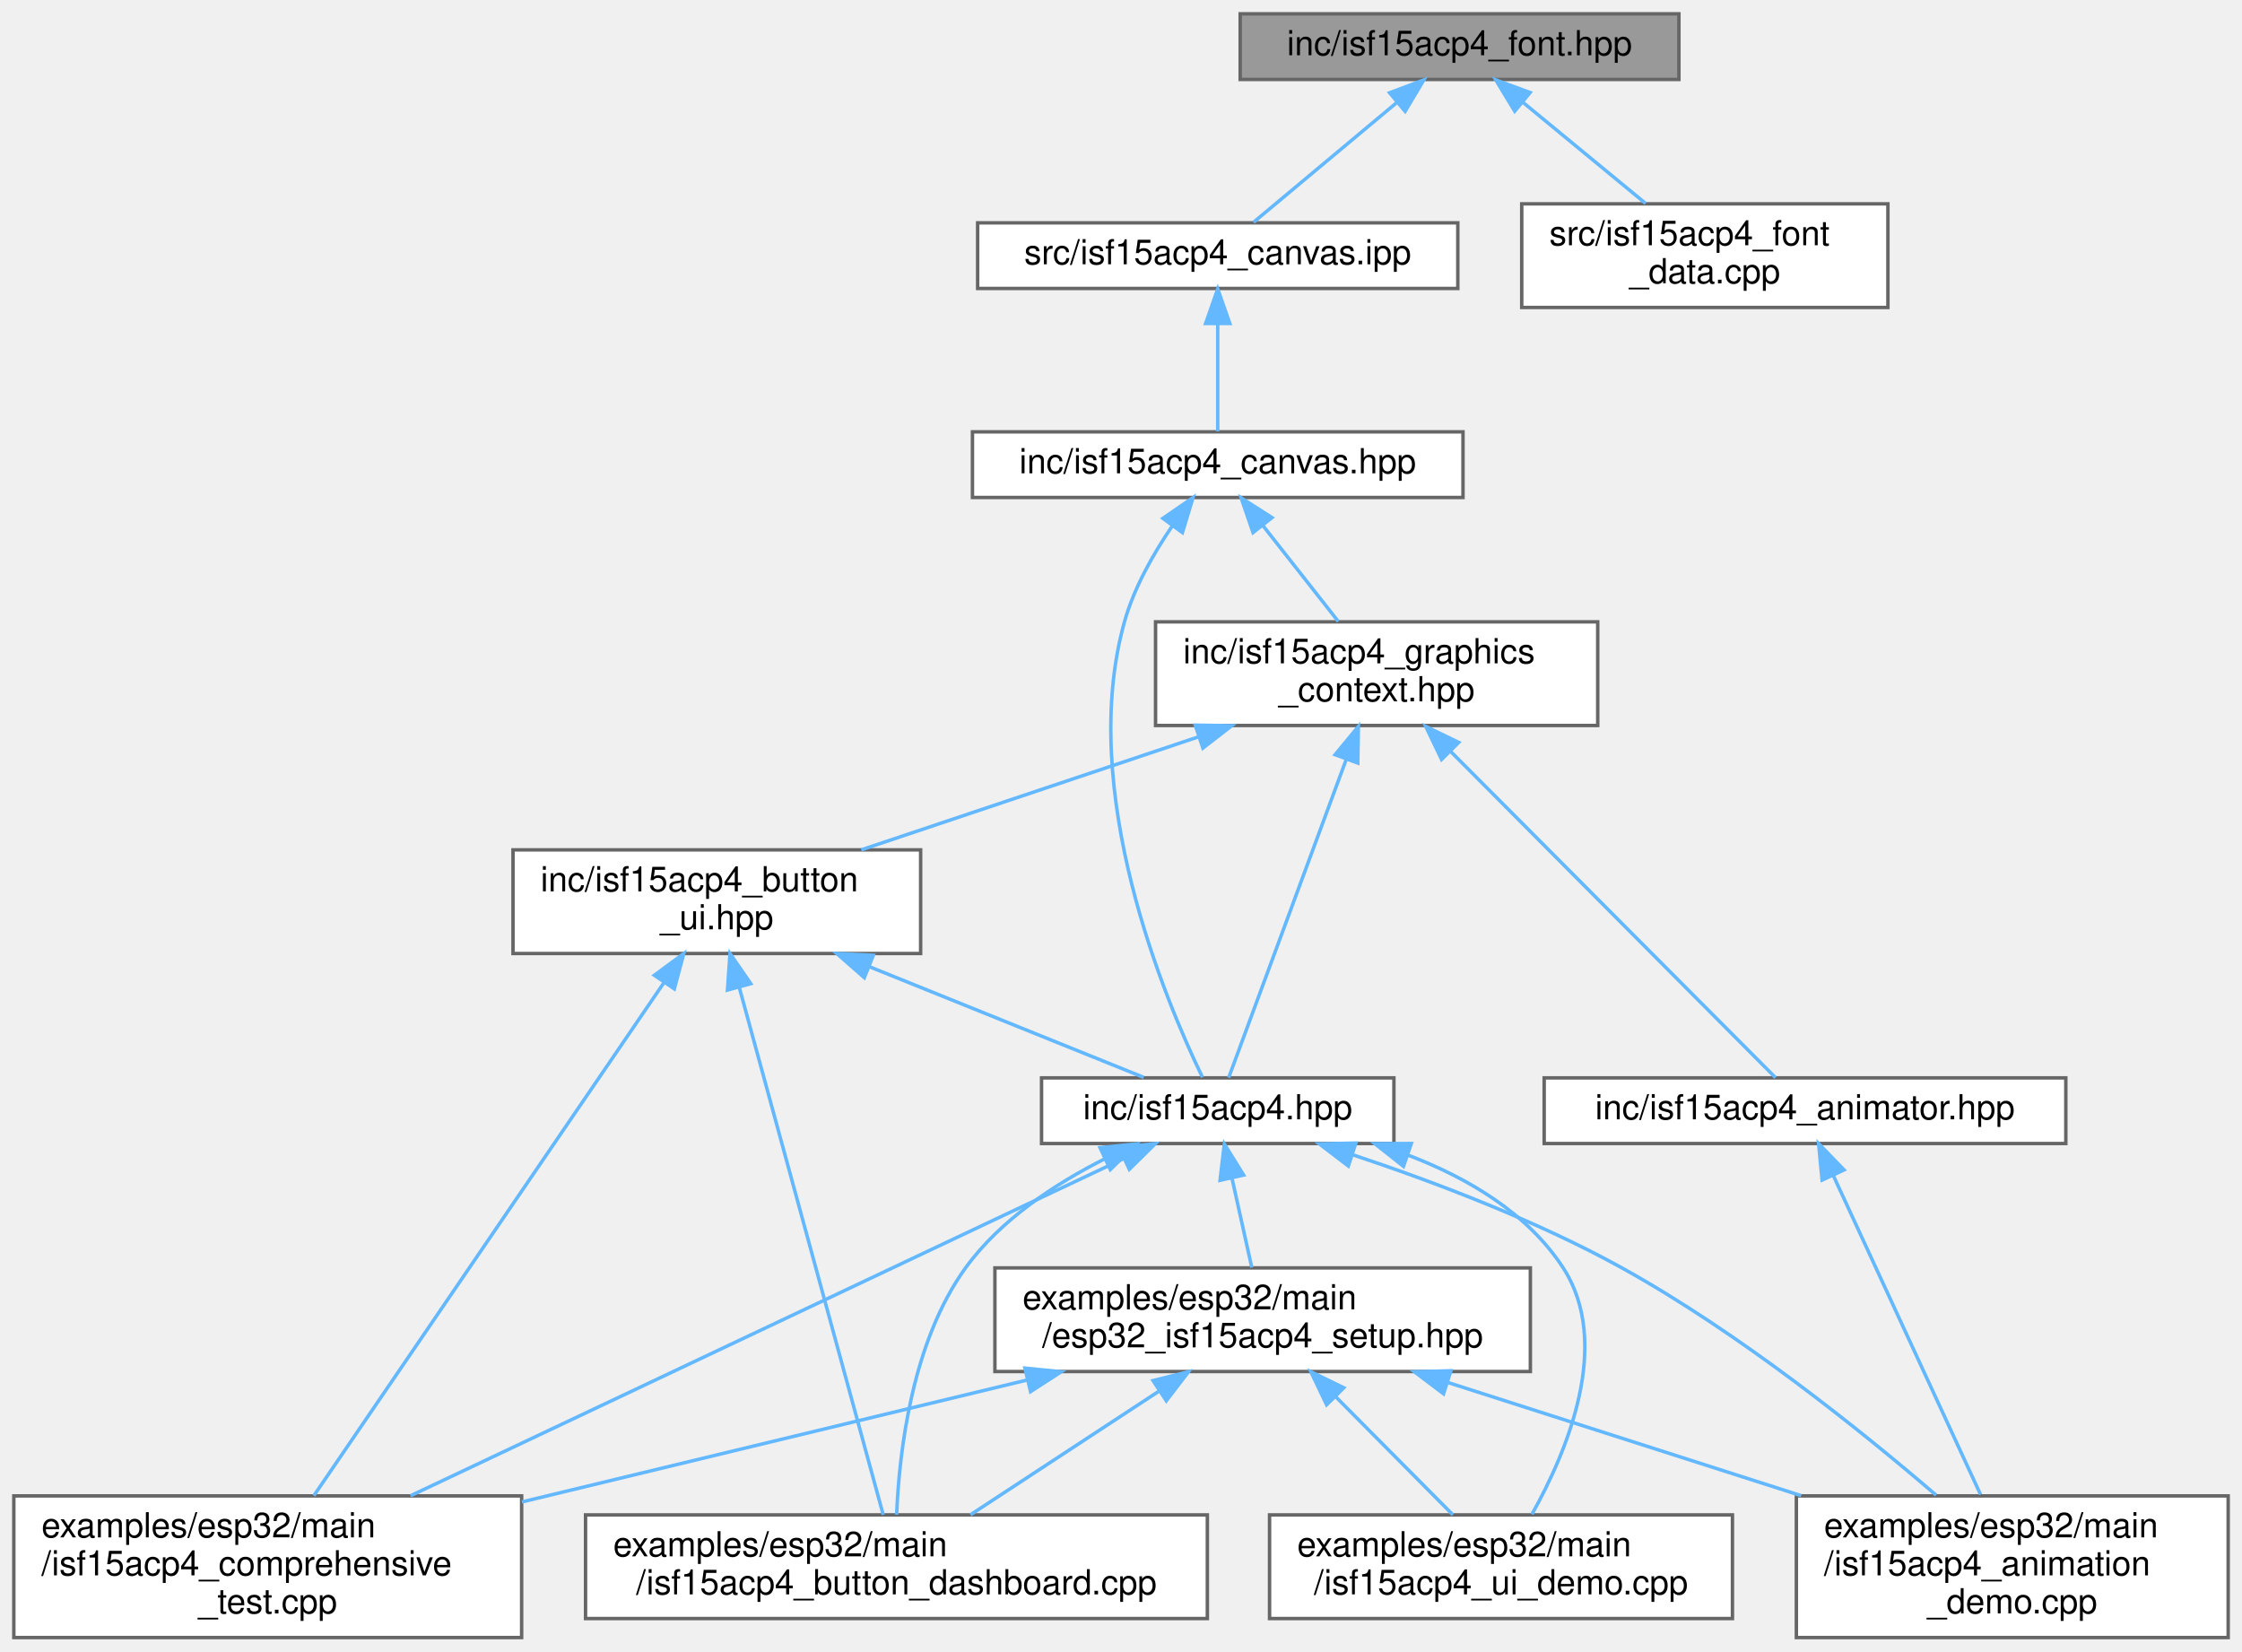
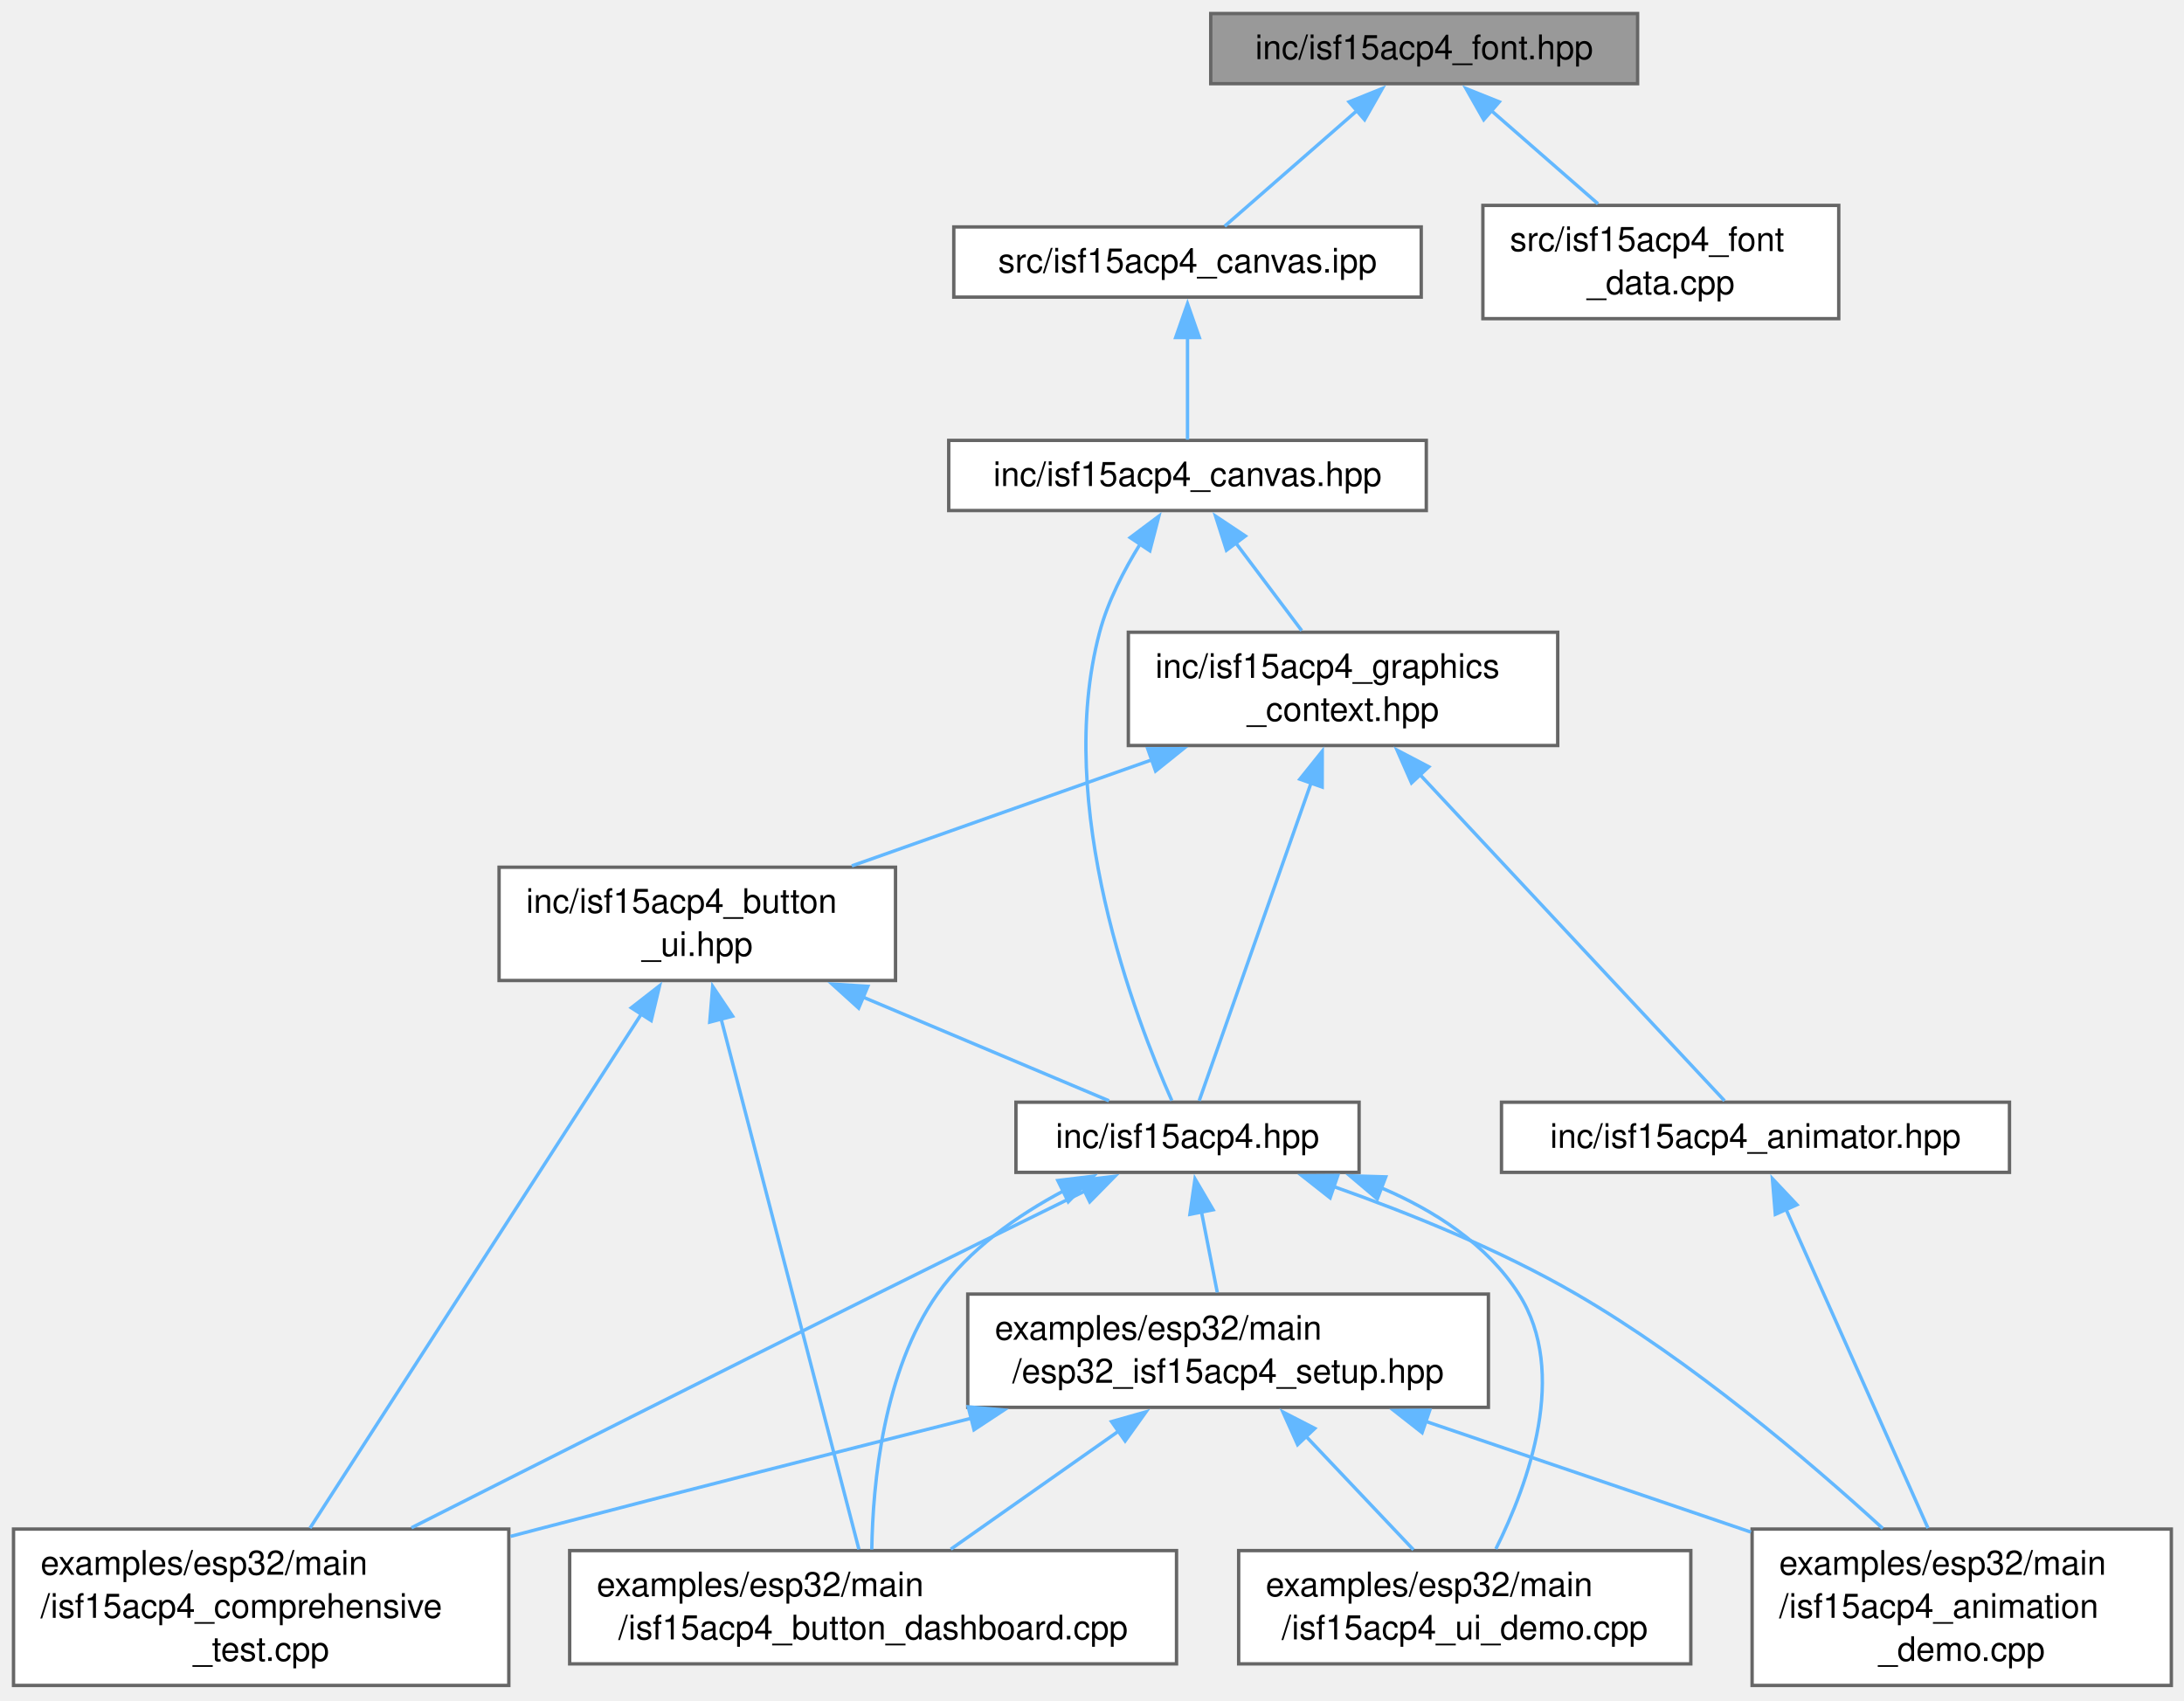
- <svg xmlns="http://www.w3.org/2000/svg" xmlns:xlink="http://www.w3.org/1999/xlink" width="649pt" height="478pt" viewBox="0.00 0.00 649.00 478.00">
-   <g id="graph0" class="graph" transform="scale(1 1) rotate(0) translate(4 474)">
+ <svg xmlns="http://www.w3.org/2000/svg" xmlns:xlink="http://www.w3.org/1999/xlink" width="646pt" height="503pt" viewBox="0.00 0.00 646.00 503.00">
+   <g id="graph0" class="graph" transform="scale(1 1) rotate(0) translate(4 498.5)">
    <g id="Node000001" class="node">
      <g id="a_Node000001">
        <a xlink:title="Compact 5x7 bitmap font for SmartDisplay text rendering.">
-           <polygon fill="#999999" stroke="#666666" points="482,-470 355,-470 355,-451 482,-451 482,-470" />
-           <text text-anchor="middle" x="418.5" y="-458" font-family="Helvetica,sans-Serif" font-size="10.00">inc/isf15acp4_font.hpp</text>
+           <polygon fill="#999999" stroke="#666666" points="480.38,-494.5 354.12,-494.5 354.12,-473.75 480.38,-473.75 480.38,-494.5" />
+           <text xml:space="preserve" text-anchor="middle" x="417.25" y="-481" font-family="Helvetica,sans-Serif" font-size="10.00">inc/isf15acp4_font.hpp</text>
        </a>
      </g>
    </g>
    <g id="Node000002" class="node">
      <g id="a_Node000002">
        <a xlink:href="isf15acp4__canvas_8ipp.html" target="_top" xlink:title=" ">
-           <polygon fill="white" stroke="#666666" points="418,-409.5 279,-409.5 279,-390.5 418,-390.5 418,-409.5" />
-           <text text-anchor="middle" x="348.5" y="-397.5" font-family="Helvetica,sans-Serif" font-size="10.00">src/isf15acp4_canvas.ipp</text>
+           <polygon fill="white" stroke="#666666" points="416.38,-431.38 278.12,-431.38 278.12,-410.62 416.38,-410.62 416.38,-431.38" />
+           <text xml:space="preserve" text-anchor="middle" x="347.25" y="-417.88" font-family="Helvetica,sans-Serif" font-size="10.00">src/isf15acp4_canvas.ipp</text>
        </a>
      </g>
    </g>
    <g id="edge1_Node000001_Node000002" class="edge">
      <g id="a_edge1_Node000001_Node000002">
        <a xlink:title=" ">
-           <path fill="none" stroke="#63b8ff" d="M400.22,-444.22C387.05,-433.21 369.74,-418.75 358.87,-409.67" />
-           <polygon fill="#63b8ff" stroke="#63b8ff" points="398.25,-447.14 408.17,-450.87 402.74,-441.77 398.25,-447.14" />
+           <path fill="none" stroke="#63b8ff" d="M397.46,-465.85C384.75,-454.75 368.72,-440.75 358.24,-431.59" />
+           <polygon fill="#63b8ff" stroke="#63b8ff" points="395.03,-468.37 404.86,-472.31 399.63,-463.09 395.03,-468.37" />
        </a>
      </g>
    </g>
    <g id="Node000013" class="node">
      <g id="a_Node000013">
        <a xlink:href="isf15acp4__font__data_8cpp.html" target="_top" xlink:title="5x7 ASCII font glyph data for SmartDisplay text rendering.">
-           <polygon fill="white" stroke="#666666" points="542.5,-415 436.5,-415 436.5,-385 542.5,-385 542.5,-415" />
-           <text text-anchor="start" x="444.5" y="-403" font-family="Helvetica,sans-Serif" font-size="10.00">src/isf15acp4_font</text>
-           <text text-anchor="middle" x="489.5" y="-392" font-family="Helvetica,sans-Serif" font-size="10.00">_data.cpp</text>
+           <polygon fill="white" stroke="#666666" points="539.88,-437.75 434.62,-437.75 434.62,-404.25 539.88,-404.25 539.88,-437.75" />
+           <text xml:space="preserve" text-anchor="start" x="442.62" y="-424.25" font-family="Helvetica,sans-Serif" font-size="10.00">src/isf15acp4_font</text>
+           <text xml:space="preserve" text-anchor="middle" x="487.25" y="-411.5" font-family="Helvetica,sans-Serif" font-size="10.00">_data.cpp</text>
        </a>
      </g>
    </g>
    <g id="edge21_Node000001_Node000013" class="edge">
      <g id="a_edge21_Node000001_Node000013">
        <a xlink:title=" ">
-           <path fill="none" stroke="#63b8ff" d="M436.7,-444.5C447.68,-435.45 461.59,-424 472.37,-415.11" />
-           <polygon fill="#63b8ff" stroke="#63b8ff" points="434.47,-441.81 428.98,-450.87 438.92,-447.21 434.47,-441.81" />
+           <path fill="none" stroke="#63b8ff" d="M436.93,-465.94C446.87,-457.26 458.87,-446.78 468.66,-438.23" />
+           <polygon fill="#63b8ff" stroke="#63b8ff" points="434.87,-463.09 429.64,-472.31 439.47,-468.37 434.87,-463.09" />
        </a>
      </g>
    </g>
    <g id="Node000003" class="node">
      <g id="a_Node000003">
        <a xlink:href="isf15acp4__canvas_8hpp.html" target="_top" xlink:title="Software framebuffer and 2D drawing primitives for SmartDisplay OLEDs.">
-           <polygon fill="white" stroke="#666666" points="419.5,-349 277.5,-349 277.5,-330 419.5,-330 419.5,-349" />
-           <text text-anchor="middle" x="348.5" y="-337" font-family="Helvetica,sans-Serif" font-size="10.00">inc/isf15acp4_canvas.hpp</text>
+           <polygon fill="white" stroke="#666666" points="417.88,-368.25 276.62,-368.25 276.62,-347.5 417.88,-347.5 417.88,-368.25" />
+           <text xml:space="preserve" text-anchor="middle" x="347.25" y="-354.75" font-family="Helvetica,sans-Serif" font-size="10.00">inc/isf15acp4_canvas.hpp</text>
        </a>
      </g>
    </g>
    <g id="edge2_Node000002_Node000003" class="edge">
      <g id="a_edge2_Node000002_Node000003">
        <a xlink:title=" ">
-           <path fill="none" stroke="#63b8ff" d="M348.5,-380.16C348.5,-369.74 348.5,-357.3 348.5,-349.17" />
-           <polygon fill="#63b8ff" stroke="#63b8ff" points="345,-380.37 348.5,-390.37 352,-380.37 345,-380.37" />
+           <path fill="none" stroke="#63b8ff" d="M347.25,-398.74C347.25,-388.43 347.25,-376.56 347.25,-368.47" />
+           <polygon fill="#63b8ff" stroke="#63b8ff" points="343.75,-398.67 347.25,-408.67 350.75,-398.67 343.75,-398.67" />
        </a>
      </g>
    </g>
    <g id="Node000004" class="node">
      <g id="a_Node000004">
        <a xlink:href="isf15acp4_8hpp.html" target="_top" xlink:title="Hardware-agnostic driver for NKK SmartDisplay OLED pushbuttons and displays.">
-           <polygon fill="white" stroke="#666666" points="399.5,-162 297.5,-162 297.5,-143 399.5,-143 399.5,-162" />
-           <text text-anchor="middle" x="348.5" y="-150" font-family="Helvetica,sans-Serif" font-size="10.00">inc/isf15acp4.hpp</text>
+           <polygon fill="white" stroke="#666666" points="398,-172.5 296.5,-172.5 296.5,-151.75 398,-151.75 398,-172.5" />
+           <text xml:space="preserve" text-anchor="middle" x="347.25" y="-159" font-family="Helvetica,sans-Serif" font-size="10.00">inc/isf15acp4.hpp</text>
        </a>
      </g>
    </g>
    <g id="edge3_Node000003_Node000004" class="edge">
      <g id="a_edge3_Node000003_Node000004">
        <a xlink:title=" ">
-           <path fill="none" stroke="#63b8ff" d="M335.29,-321.68C329.89,-313.75 324.26,-303.88 321.5,-294 307.79,-244.96 333.35,-184.37 344.08,-162.17" />
-           <polygon fill="#63b8ff" stroke="#63b8ff" points="332.63,-323.96 341.35,-329.97 338.28,-319.83 332.63,-323.96" />
+           <path fill="none" stroke="#63b8ff" d="M333.27,-337.64C328.47,-329.91 323.69,-320.67 321.25,-311.5 307.59,-260.2 331.94,-196.96 342.61,-172.97" />
+           <polygon fill="#63b8ff" stroke="#63b8ff" points="330.3,-339.49 338.78,-345.84 336.11,-335.59 330.3,-339.49" />
        </a>
      </g>
    </g>
    <g id="Node000010" class="node">
      <g id="a_Node000010">
        <a xlink:href="isf15acp4__graphics__context_8hpp.html" target="_top" xlink:title="Runtime-selectable graphics backend for SmartDisplay applications.">
-           <polygon fill="white" stroke="#666666" points="458.5,-294 330.5,-294 330.5,-264 458.5,-264 458.5,-294" />
-           <text text-anchor="start" x="338.5" y="-282" font-family="Helvetica,sans-Serif" font-size="10.00">inc/isf15acp4_graphics</text>
-           <text text-anchor="middle" x="394.5" y="-271" font-family="Helvetica,sans-Serif" font-size="10.00">_context.hpp</text>
+           <polygon fill="white" stroke="#666666" points="456.75,-311.5 329.75,-311.5 329.75,-278 456.75,-278 456.75,-311.5" />
+           <text xml:space="preserve" text-anchor="start" x="337.75" y="-298" font-family="Helvetica,sans-Serif" font-size="10.00">inc/isf15acp4_graphics</text>
+           <text xml:space="preserve" text-anchor="middle" x="393.25" y="-285.25" font-family="Helvetica,sans-Serif" font-size="10.00">_context.hpp</text>
        </a>
      </g>
    </g>
    <g id="edge13_Node000003_Node000010" class="edge">
      <g id="a_edge13_Node000003_Node000010">
        <a xlink:title=" ">
-           <path fill="none" stroke="#63b8ff" d="M361.57,-321.88C368.46,-313.11 376.83,-302.48 383.4,-294.11" />
-           <polygon fill="#63b8ff" stroke="#63b8ff" points="358.72,-319.84 355.29,-329.87 364.22,-324.17 358.72,-319.84" />
+           <path fill="none" stroke="#63b8ff" d="M361.4,-338.08C367.68,-329.73 374.99,-320.01 381.03,-311.98" />
+           <polygon fill="#63b8ff" stroke="#63b8ff" points="358.77,-335.75 355.55,-345.84 364.36,-339.96 358.77,-335.75" />
        </a>
      </g>
    </g>
    <g id="Node000005" class="node">
      <g id="a_Node000005">
        <a xlink:href="esp32__isf15acp4__setup_8hpp.html" target="_top" xlink:title="Factory helpers for ISF15ACP4 SPI adapter and SmartDisplay config.">
-           <polygon fill="white" stroke="#666666" points="439,-107 284,-107 284,-77 439,-77 439,-107" />
-           <text text-anchor="start" x="292" y="-95" font-family="Helvetica,sans-Serif" font-size="10.00">examples/esp32/main</text>
-           <text text-anchor="middle" x="361.5" y="-84" font-family="Helvetica,sans-Serif" font-size="10.00">/esp32_isf15acp4_setup.hpp</text>
+           <polygon fill="white" stroke="#666666" points="436.25,-115.75 282.25,-115.75 282.25,-82.25 436.25,-82.25 436.25,-115.75" />
+           <text xml:space="preserve" text-anchor="start" x="290.25" y="-102.25" font-family="Helvetica,sans-Serif" font-size="10.00">examples/esp32/main</text>
+           <text xml:space="preserve" text-anchor="middle" x="359.25" y="-89.5" font-family="Helvetica,sans-Serif" font-size="10.00">/esp32_isf15acp4_setup.hpp</text>
        </a>
      </g>
    </g>
    <g id="edge4_Node000004_Node000005" class="edge">
      <g id="a_edge4_Node000004_Node000005">
        <a xlink:title=" ">
-           <path fill="none" stroke="#63b8ff" d="M352.63,-132.93C354.48,-124.58 356.64,-114.87 358.36,-107.11" />
-           <polygon fill="#63b8ff" stroke="#63b8ff" points="349.17,-132.35 350.42,-142.87 356,-133.87 349.17,-132.35" />
+           <path fill="none" stroke="#63b8ff" d="M351.37,-140.12C352.91,-132.3 354.62,-123.56 356.06,-116.23" />
+           <polygon fill="#63b8ff" stroke="#63b8ff" points="347.96,-139.33 349.47,-149.82 354.83,-140.68 347.96,-139.33" />
        </a>
      </g>
    </g>
    <g id="Node000006" class="node">
      <g id="a_Node000006">
        <a xlink:href="isf15acp4__animation__demo_8cpp.html" target="_top" xlink:title="Procedural animation showcase with swappable graphics backend.">
-           <polygon fill="white" stroke="#666666" points="641,-41 516,-41 516,0 641,0 641,-41" />
-           <text text-anchor="start" x="524" y="-29" font-family="Helvetica,sans-Serif" font-size="10.00">examples/esp32/main</text>
-           <text text-anchor="start" x="524" y="-18" font-family="Helvetica,sans-Serif" font-size="10.00">/isf15acp4_animation</text>
-           <text text-anchor="middle" x="578.5" y="-7" font-family="Helvetica,sans-Serif" font-size="10.00">_demo.cpp</text>
+           <polygon fill="white" stroke="#666666" points="638.25,-46.25 514.25,-46.25 514.25,0 638.25,0 638.25,-46.25" />
+           <text xml:space="preserve" text-anchor="start" x="522.25" y="-32.75" font-family="Helvetica,sans-Serif" font-size="10.00">examples/esp32/main</text>
+           <text xml:space="preserve" text-anchor="start" x="522.25" y="-20" font-family="Helvetica,sans-Serif" font-size="10.00">/isf15acp4_animation</text>
+           <text xml:space="preserve" text-anchor="middle" x="576.25" y="-7.25" font-family="Helvetica,sans-Serif" font-size="10.00">_demo.cpp</text>
        </a>
      </g>
    </g>
    <g id="edge9_Node000004_Node000006" class="edge">
      <g id="a_edge9_Node000004_Node000006">
        <a xlink:title=" ">
-           <path fill="none" stroke="#63b8ff" d="M387.46,-139.78C410.83,-132.01 440.71,-120.72 465.5,-107 499.51,-88.17 534.58,-60.02 556.45,-41.22" />
-           <polygon fill="#63b8ff" stroke="#63b8ff" points="386.31,-136.48 377.89,-142.9 388.48,-143.13 386.31,-136.48" />
+           <path fill="none" stroke="#63b8ff" d="M390.47,-147.56C412.66,-139.73 439.71,-128.85 462.25,-115.75 496.28,-95.98 530.89,-66.56 552.91,-46.42" />
+           <polygon fill="#63b8ff" stroke="#63b8ff" points="389.43,-144.21 381.11,-150.76 391.7,-150.83 389.43,-144.21" />
        </a>
      </g>
    </g>
    <g id="Node000007" class="node">
      <g id="a_Node000007">
        <a xlink:href="isf15acp4__button__dashboard_8cpp.html" target="_top" xlink:title="Motor-style dashboard with gauge, debounced button, and graphics backend selection.">
-           <polygon fill="white" stroke="#666666" points="345.5,-35.5 165.5,-35.5 165.5,-5.5 345.5,-5.5 345.5,-35.5" />
-           <text text-anchor="start" x="173.5" y="-23.5" font-family="Helvetica,sans-Serif" font-size="10.00">examples/esp32/main</text>
-           <text text-anchor="middle" x="255.5" y="-12.5" font-family="Helvetica,sans-Serif" font-size="10.00">/isf15acp4_button_dashboard.cpp</text>
+           <polygon fill="white" stroke="#666666" points="344,-39.88 164.5,-39.88 164.5,-6.38 344,-6.38 344,-39.88" />
+           <text xml:space="preserve" text-anchor="start" x="172.5" y="-26.38" font-family="Helvetica,sans-Serif" font-size="10.00">examples/esp32/main</text>
+           <text xml:space="preserve" text-anchor="middle" x="254.25" y="-13.62" font-family="Helvetica,sans-Serif" font-size="10.00">/isf15acp4_button_dashboard.cpp</text>
        </a>
      </g>
    </g>
    <g id="edge10_Node000004_Node000007" class="edge">
      <g id="a_edge10_Node000004_Node000007">
        <a xlink:title=" ">
-           <path fill="none" stroke="#63b8ff" d="M315.82,-138.58C301.44,-131.33 285.57,-120.91 275.5,-107 259.95,-85.51 256.3,-53.74 255.55,-35.58" />
-           <polygon fill="#63b8ff" stroke="#63b8ff" points="314.43,-141.8 324.97,-142.89 317.41,-135.46 314.43,-141.8" />
+           <path fill="none" stroke="#63b8ff" d="M310.57,-146.27C296.91,-138.99 282.5,-128.92 273.25,-115.75 257.28,-93.02 254.17,-59.78 253.86,-40.2" />
+           <polygon fill="#63b8ff" stroke="#63b8ff" points="308.89,-149.34 319.4,-150.62 311.98,-143.06 308.89,-149.34" />
        </a>
      </g>
    </g>
    <g id="Node000008" class="node">
      <g id="a_Node000008">
        <a xlink:href="isf15acp4__comprehensive__test_8cpp.html" target="_top" xlink:title="Comprehensive ISF15ACP4 SmartDisplay driver validation for ESP32.">
-           <polygon fill="white" stroke="#666666" points="147,-41 0,-41 0,0 147,0 147,-41" />
-           <text text-anchor="start" x="8" y="-29" font-family="Helvetica,sans-Serif" font-size="10.00">examples/esp32/main</text>
-           <text text-anchor="start" x="8" y="-18" font-family="Helvetica,sans-Serif" font-size="10.00">/isf15acp4_comprehensive</text>
-           <text text-anchor="middle" x="73.5" y="-7" font-family="Helvetica,sans-Serif" font-size="10.00">_test.cpp</text>
+           <polygon fill="white" stroke="#666666" points="146.5,-46.25 0,-46.25 0,0 146.5,0 146.5,-46.25" />
+           <text xml:space="preserve" text-anchor="start" x="8" y="-32.75" font-family="Helvetica,sans-Serif" font-size="10.00">examples/esp32/main</text>
+           <text xml:space="preserve" text-anchor="start" x="8" y="-20" font-family="Helvetica,sans-Serif" font-size="10.00">/isf15acp4_comprehensive</text>
+           <text xml:space="preserve" text-anchor="middle" x="73.25" y="-7.25" font-family="Helvetica,sans-Serif" font-size="10.00">_test.cpp</text>
        </a>
      </g>
    </g>
    <g id="edge11_Node000004_Node000008" class="edge">
      <g id="a_edge11_Node000004_Node000008">
        <a xlink:title=" ">
-           <path fill="none" stroke="#63b8ff" d="M321.24,-138.62C272.89,-115.76 171.82,-67.98 114.85,-41.05" />
-           <polygon fill="#63b8ff" stroke="#63b8ff" points="319.92,-141.86 330.46,-142.97 322.91,-135.53 319.92,-141.86" />
+           <path fill="none" stroke="#63b8ff" d="M316.96,-146.26C299,-137.43 275.81,-125.99 255.25,-115.75 208.23,-92.32 154.52,-65.24 117.7,-46.63" />
+           <polygon fill="#63b8ff" stroke="#63b8ff" points="315.25,-149.32 325.77,-150.59 318.34,-143.04 315.25,-149.32" />
        </a>
      </g>
    </g>
    <g id="Node000009" class="node">
      <g id="a_Node000009">
        <a xlink:href="isf15acp4__ui__demo_8cpp.html" target="_top" xlink:title="Interactive UI demo for the ISF15ACP4 SmartDisplay on ESP32.">
-           <polygon fill="white" stroke="#666666" points="497.5,-35.5 363.5,-35.5 363.5,-5.5 497.5,-5.5 497.5,-35.5" />
-           <text text-anchor="start" x="371.5" y="-23.5" font-family="Helvetica,sans-Serif" font-size="10.00">examples/esp32/main</text>
-           <text text-anchor="middle" x="430.5" y="-12.5" font-family="Helvetica,sans-Serif" font-size="10.00">/isf15acp4_ui_demo.cpp</text>
+           <polygon fill="white" stroke="#666666" points="496.12,-39.88 362.38,-39.88 362.38,-6.38 496.12,-6.38 496.12,-39.88" />
+           <text xml:space="preserve" text-anchor="start" x="370.38" y="-26.38" font-family="Helvetica,sans-Serif" font-size="10.00">examples/esp32/main</text>
+           <text xml:space="preserve" text-anchor="middle" x="429.25" y="-13.62" font-family="Helvetica,sans-Serif" font-size="10.00">/isf15acp4_ui_demo.cpp</text>
        </a>
      </g>
    </g>
    <g id="edge12_Node000004_Node000009" class="edge">
      <g id="a_edge12_Node000004_Node000009">
        <a xlink:title=" ">
-           <path fill="none" stroke="#63b8ff" d="M403.56,-139.65C420.93,-133.03 438.24,-122.8 448.5,-107 462.79,-84.99 449.55,-53.68 439.46,-35.69" />
-           <polygon fill="#63b8ff" stroke="#63b8ff" points="402.27,-136.39 393.96,-142.96 404.55,-143.01 402.27,-136.39" />
+           <path fill="none" stroke="#63b8ff" d="M404.37,-147.26C420.33,-140.47 435.85,-130.46 445.25,-115.75 460.03,-92.62 448.13,-59.8 438.46,-40.37" />
+           <polygon fill="#63b8ff" stroke="#63b8ff" points="403.39,-143.89 395.3,-150.73 405.89,-150.42 403.39,-143.89" />
        </a>
      </g>
    </g>
    <g id="edge5_Node000005_Node000006" class="edge">
      <g id="a_edge5_Node000005_Node000006">
        <a xlink:title=" ">
-           <path fill="none" stroke="#63b8ff" d="M415.17,-73.81C446.15,-63.89 485.22,-51.37 517.39,-41.07" />
-           <polygon fill="#63b8ff" stroke="#63b8ff" points="413.87,-70.55 405.41,-76.94 416,-77.22 413.87,-70.55" />
+           <path fill="none" stroke="#63b8ff" d="M417.53,-78.16C447.31,-68.02 483.56,-55.68 513.9,-45.35" />
+           <polygon fill="#63b8ff" stroke="#63b8ff" points="416.64,-74.76 408.3,-81.3 418.9,-81.39 416.64,-74.76" />
        </a>
      </g>
    </g>
    <g id="edge6_Node000005_Node000007" class="edge">
      <g id="a_edge6_Node000005_Node000007">
        <a xlink:title=" ">
-           <path fill="none" stroke="#63b8ff" d="M331.39,-71.25C314.01,-59.86 292.57,-45.81 276.92,-35.54" />
-           <polygon fill="#63b8ff" stroke="#63b8ff" points="329.77,-74.38 340.05,-76.94 333.61,-68.53 329.77,-74.38" />
+           <path fill="none" stroke="#63b8ff" d="M327.13,-75.4C311.01,-64.06 291.86,-50.59 277.24,-40.3" />
+           <polygon fill="#63b8ff" stroke="#63b8ff" points="324.78,-78.03 334.97,-80.92 328.8,-72.3 324.78,-78.03" />
        </a>
      </g>
    </g>
    <g id="edge7_Node000005_Node000008" class="edge">
      <g id="a_edge7_Node000005_Node000008">
        <a xlink:title=" ">
-           <path fill="none" stroke="#63b8ff" d="M293.47,-74.58C249.45,-63.96 192.15,-50.13 147.07,-39.25" />
-           <polygon fill="#63b8ff" stroke="#63b8ff" points="292.68,-77.99 303.22,-76.94 294.32,-71.19 292.68,-77.99" />
+           <path fill="none" stroke="#63b8ff" d="M283.31,-79.03C244.89,-69.35 197.56,-57.32 155.25,-46.25 152.54,-45.54 149.78,-44.81 146.99,-44.08" />
+           <polygon fill="#63b8ff" stroke="#63b8ff" points="282.39,-82.4 292.95,-81.45 284.1,-75.62 282.39,-82.4" />
        </a>
      </g>
    </g>
    <g id="edge8_Node000005_Node000009" class="edge">
      <g id="a_edge8_Node000005_Node000009">
        <a xlink:title=" ">
-           <path fill="none" stroke="#63b8ff" d="M382.68,-69.67C393.69,-58.58 406.84,-45.34 416.56,-35.54" />
-           <polygon fill="#63b8ff" stroke="#63b8ff" points="380.02,-67.37 375.46,-76.94 384.99,-72.3 380.02,-67.37" />
+           <path fill="none" stroke="#63b8ff" d="M382.07,-73.92C392.57,-62.84 404.74,-49.99 414.09,-40.12" />
+           <polygon fill="#63b8ff" stroke="#63b8ff" points="379.82,-71.21 375.48,-80.87 384.9,-76.02 379.82,-71.21" />
        </a>
      </g>
    </g>
    <g id="edge14_Node000010_Node000004" class="edge">
      <g id="a_edge14_Node000010_Node000004">
        <a xlink:title=" ">
-           <path fill="none" stroke="#63b8ff" d="M385.72,-254.23C375.34,-226.13 358.6,-180.84 351.67,-162.07" />
-           <polygon fill="#63b8ff" stroke="#63b8ff" points="382.47,-255.55 389.22,-263.72 389.04,-253.13 382.47,-255.55" />
+           <path fill="none" stroke="#63b8ff" d="M383.85,-267.06C373.58,-237.9 357.66,-192.69 350.7,-172.93" />
+           <polygon fill="#63b8ff" stroke="#63b8ff" points="380.48,-268.04 387.11,-276.31 387.09,-265.71 380.48,-268.04" />
        </a>
      </g>
    </g>
    <g id="Node000011" class="node">
      <g id="a_Node000011">
        <a xlink:href="isf15acp4__animator_8hpp.html" target="_top" xlink:title="Frame sequencer and procedural animation helpers for SmartDisplay.">
-           <polygon fill="white" stroke="#666666" points="594,-162 443,-162 443,-143 594,-143 594,-162" />
-           <text text-anchor="middle" x="518.5" y="-150" font-family="Helvetica,sans-Serif" font-size="10.00">inc/isf15acp4_animator.hpp</text>
+           <polygon fill="white" stroke="#666666" points="590.38,-172.5 440.12,-172.5 440.12,-151.75 590.38,-151.75 590.38,-172.5" />
+           <text xml:space="preserve" text-anchor="middle" x="515.25" y="-159" font-family="Helvetica,sans-Serif" font-size="10.00">inc/isf15acp4_animator.hpp</text>
        </a>
      </g>
    </g>
    <g id="edge15_Node000010_Node000011" class="edge">
      <g id="a_edge15_Node000010_Node000011">
        <a xlink:title=" ">
-           <path fill="none" stroke="#63b8ff" d="M416,-256.41C443.77,-228.54 490.78,-181.33 509.96,-162.07" />
-           <polygon fill="#63b8ff" stroke="#63b8ff" points="413.3,-254.16 408.72,-263.72 418.26,-259.1 413.3,-254.16" />
+           <path fill="none" stroke="#63b8ff" d="M416.04,-269.35C443.16,-240.31 487.15,-193.21 506.09,-172.93" />
+           <polygon fill="#63b8ff" stroke="#63b8ff" points="413.51,-266.93 409.24,-276.63 418.63,-271.71 413.51,-266.93" />
        </a>
      </g>
    </g>
    <g id="Node000012" class="node">
      <g id="a_Node000012">
        <a xlink:href="isf15acp4__button__ui_8hpp.html" target="_top" xlink:title="High-level button + display interaction patterns for SmartDisplay.">
-           <polygon fill="white" stroke="#666666" points="262.5,-228 144.5,-228 144.5,-198 262.5,-198 262.5,-228" />
-           <text text-anchor="start" x="152.5" y="-216" font-family="Helvetica,sans-Serif" font-size="10.00">inc/isf15acp4_button</text>
-           <text text-anchor="middle" x="203.5" y="-205" font-family="Helvetica,sans-Serif" font-size="10.00">_ui.hpp</text>
+           <polygon fill="white" stroke="#666666" points="260.88,-242 143.62,-242 143.62,-208.5 260.88,-208.5 260.88,-242" />
+           <text xml:space="preserve" text-anchor="start" x="151.62" y="-228.5" font-family="Helvetica,sans-Serif" font-size="10.00">inc/isf15acp4_button</text>
+           <text xml:space="preserve" text-anchor="middle" x="202.25" y="-215.75" font-family="Helvetica,sans-Serif" font-size="10.00">_ui.hpp</text>
        </a>
      </g>
    </g>
    <g id="edge17_Node000010_Node000012" class="edge">
      <g id="a_edge17_Node000010_Node000012">
        <a xlink:title=" ">
-           <path fill="none" stroke="#63b8ff" d="M342.94,-260.72C312.34,-250.47 274.03,-237.63 245.32,-228.01" />
-           <polygon fill="#63b8ff" stroke="#63b8ff" points="341.99,-264.1 352.58,-263.95 344.21,-257.46 341.99,-264.1" />
+           <path fill="none" stroke="#63b8ff" d="M336.94,-273.85C308.59,-263.83 274.66,-251.84 247.96,-242.4" />
+           <polygon fill="#63b8ff" stroke="#63b8ff" points="335.48,-277.05 346.07,-277.08 337.81,-270.45 335.48,-277.05" />
        </a>
      </g>
    </g>
    <g id="edge16_Node000011_Node000006" class="edge">
      <g id="a_edge16_Node000011_Node000006">
        <a xlink:title=" ">
-           <path fill="none" stroke="#63b8ff" d="M526.76,-133.6C537.91,-109.44 557.71,-66.55 569.31,-41.4" />
-           <polygon fill="#63b8ff" stroke="#63b8ff" points="523.45,-132.42 522.44,-142.97 529.81,-135.36 523.45,-132.42" />
+           <path fill="none" stroke="#63b8ff" d="M524.17,-141.08C535.39,-115.89 554.59,-72.77 566.28,-46.52" />
+           <polygon fill="#63b8ff" stroke="#63b8ff" points="521.12,-139.33 520.25,-149.89 527.52,-142.18 521.12,-139.33" />
        </a>
      </g>
    </g>
    <g id="edge20_Node000012_Node000004" class="edge">
      <g id="a_edge20_Node000012_Node000004">
        <a xlink:title=" ">
-           <path fill="none" stroke="#63b8ff" d="M247.64,-194.19C273.98,-183.57 306.25,-170.54 327.09,-162.14" />
-           <polygon fill="#63b8ff" stroke="#63b8ff" points="246.2,-191 238.23,-197.99 248.81,-197.49 246.2,-191" />
+           <path fill="none" stroke="#63b8ff" d="M251.33,-203.56C275.9,-193.2 304.49,-181.15 324.03,-172.92" />
+           <polygon fill="#63b8ff" stroke="#63b8ff" points="249.98,-200.33 242.12,-207.44 252.7,-206.78 249.98,-200.33" />
        </a>
      </g>
    </g>
    <g id="edge18_Node000012_Node000007" class="edge">
      <g id="a_edge18_Node000012_Node000007">
        <a xlink:title=" ">
-           <path fill="none" stroke="#63b8ff" d="M209.99,-188.24C220.96,-148.05 242.84,-67.89 251.67,-35.53" />
-           <polygon fill="#63b8ff" stroke="#63b8ff" points="206.58,-187.42 207.32,-197.99 213.33,-189.27 206.58,-187.42" />
+           <path fill="none" stroke="#63b8ff" d="M209.3,-197.12C220.29,-154.83 241.16,-74.49 250.06,-40.24" />
+           <polygon fill="#63b8ff" stroke="#63b8ff" points="205.93,-196.19 206.8,-206.75 212.7,-197.95 205.93,-196.19" />
        </a>
      </g>
    </g>
    <g id="edge19_Node000012_Node000008" class="edge">
      <g id="a_edge19_Node000012_Node000008">
        <a xlink:title=" ">
-           <path fill="none" stroke="#63b8ff" d="M188.3,-189.72C162.65,-152.14 111.21,-76.76 86.86,-41.08" />
-           <polygon fill="#63b8ff" stroke="#63b8ff" points="185.41,-191.7 193.94,-197.99 191.2,-187.76 185.41,-191.7" />
+           <path fill="none" stroke="#63b8ff" d="M185.82,-198.77C160.38,-159.3 111.87,-84.04 87.69,-46.53" />
+           <polygon fill="#63b8ff" stroke="#63b8ff" points="182.73,-200.43 191.09,-206.94 188.62,-196.64 182.73,-200.43" />
        </a>
      </g>
    </g>
  </g>
</svg>
